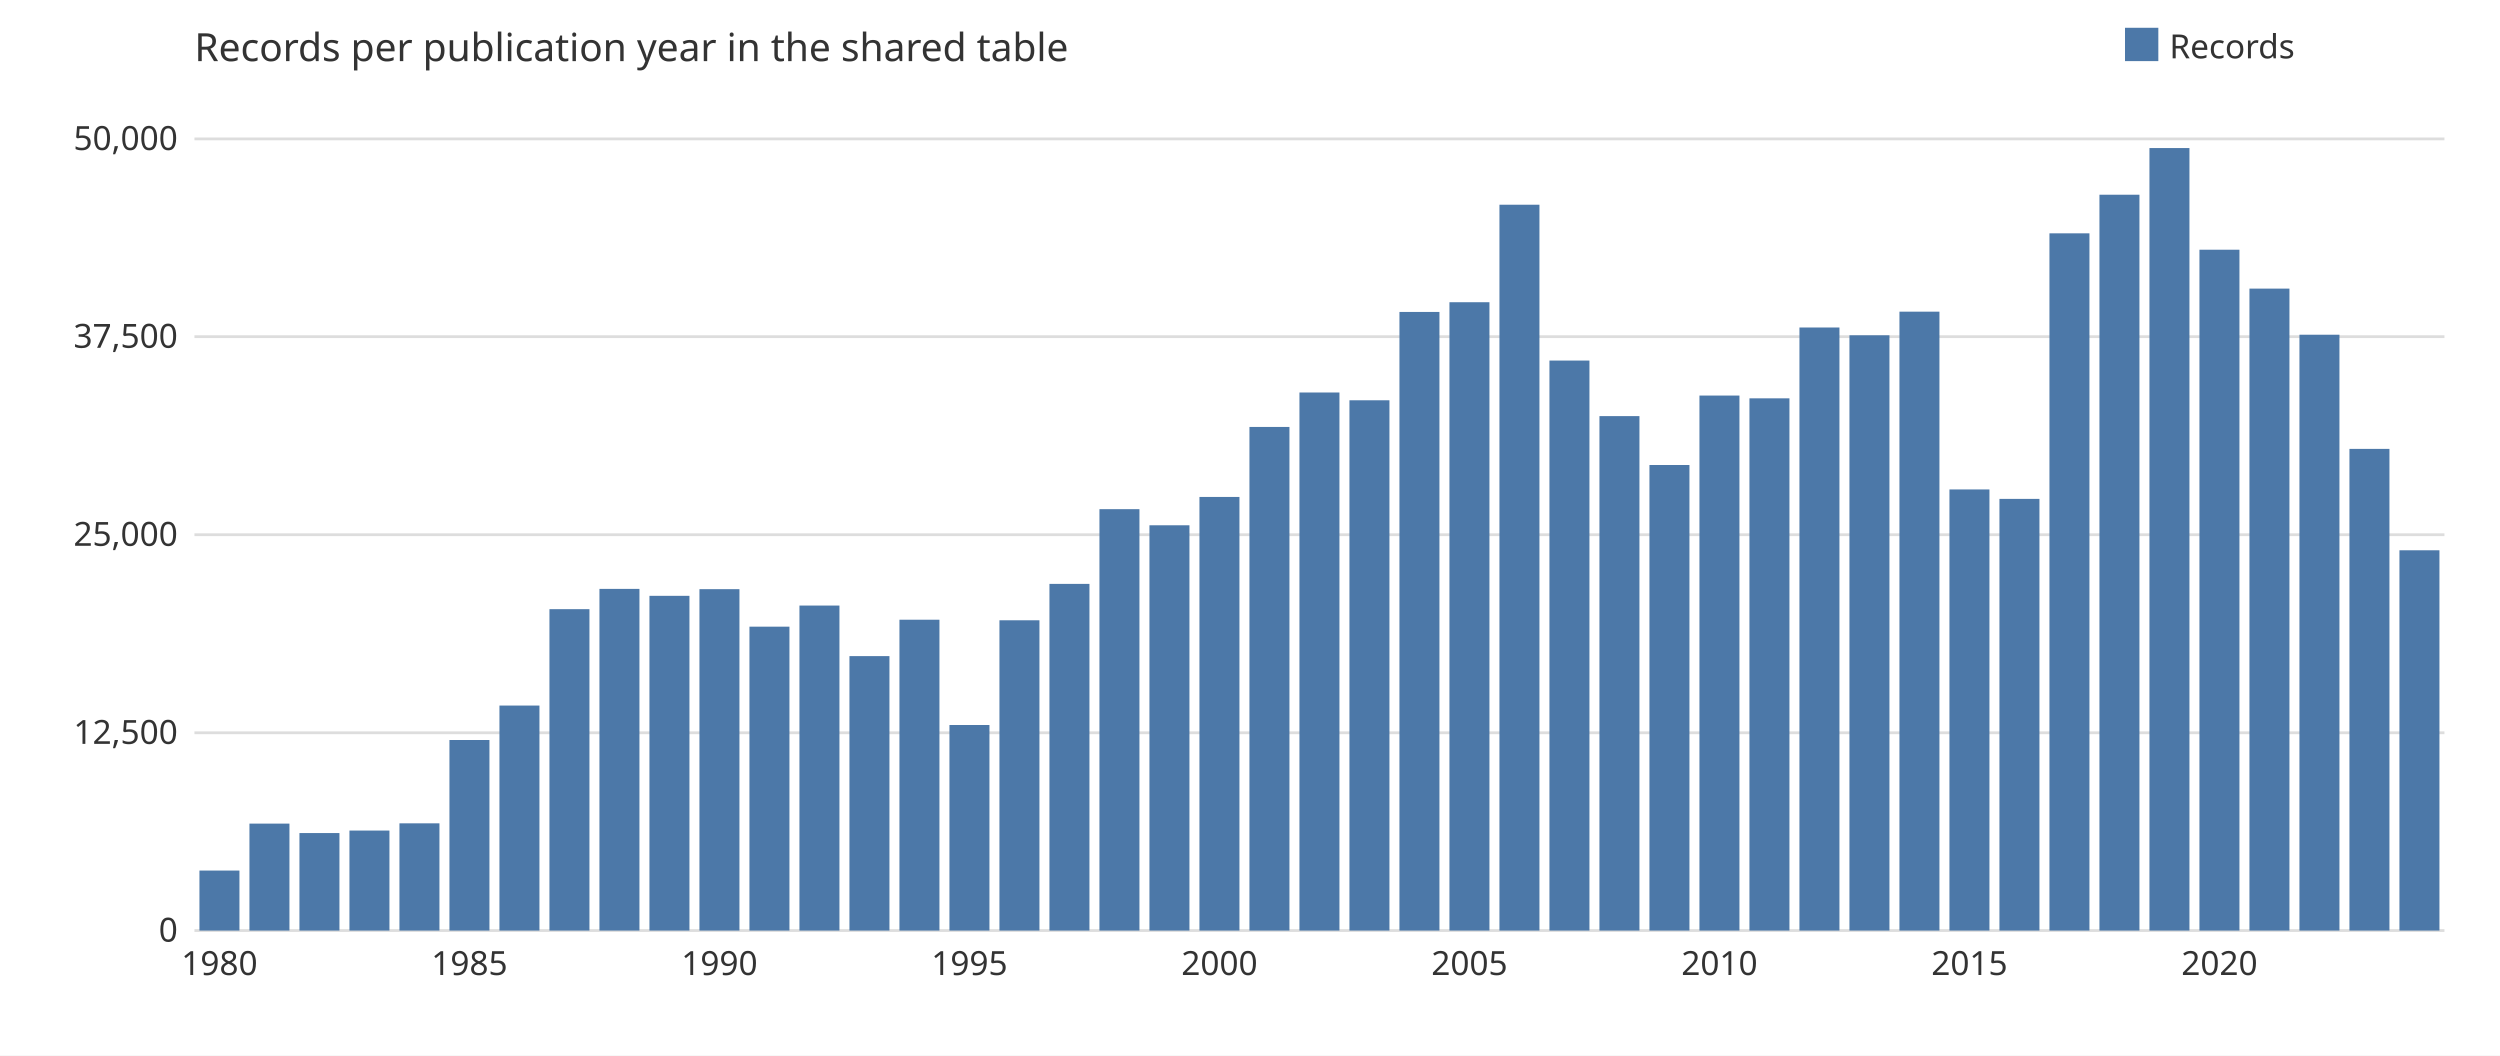
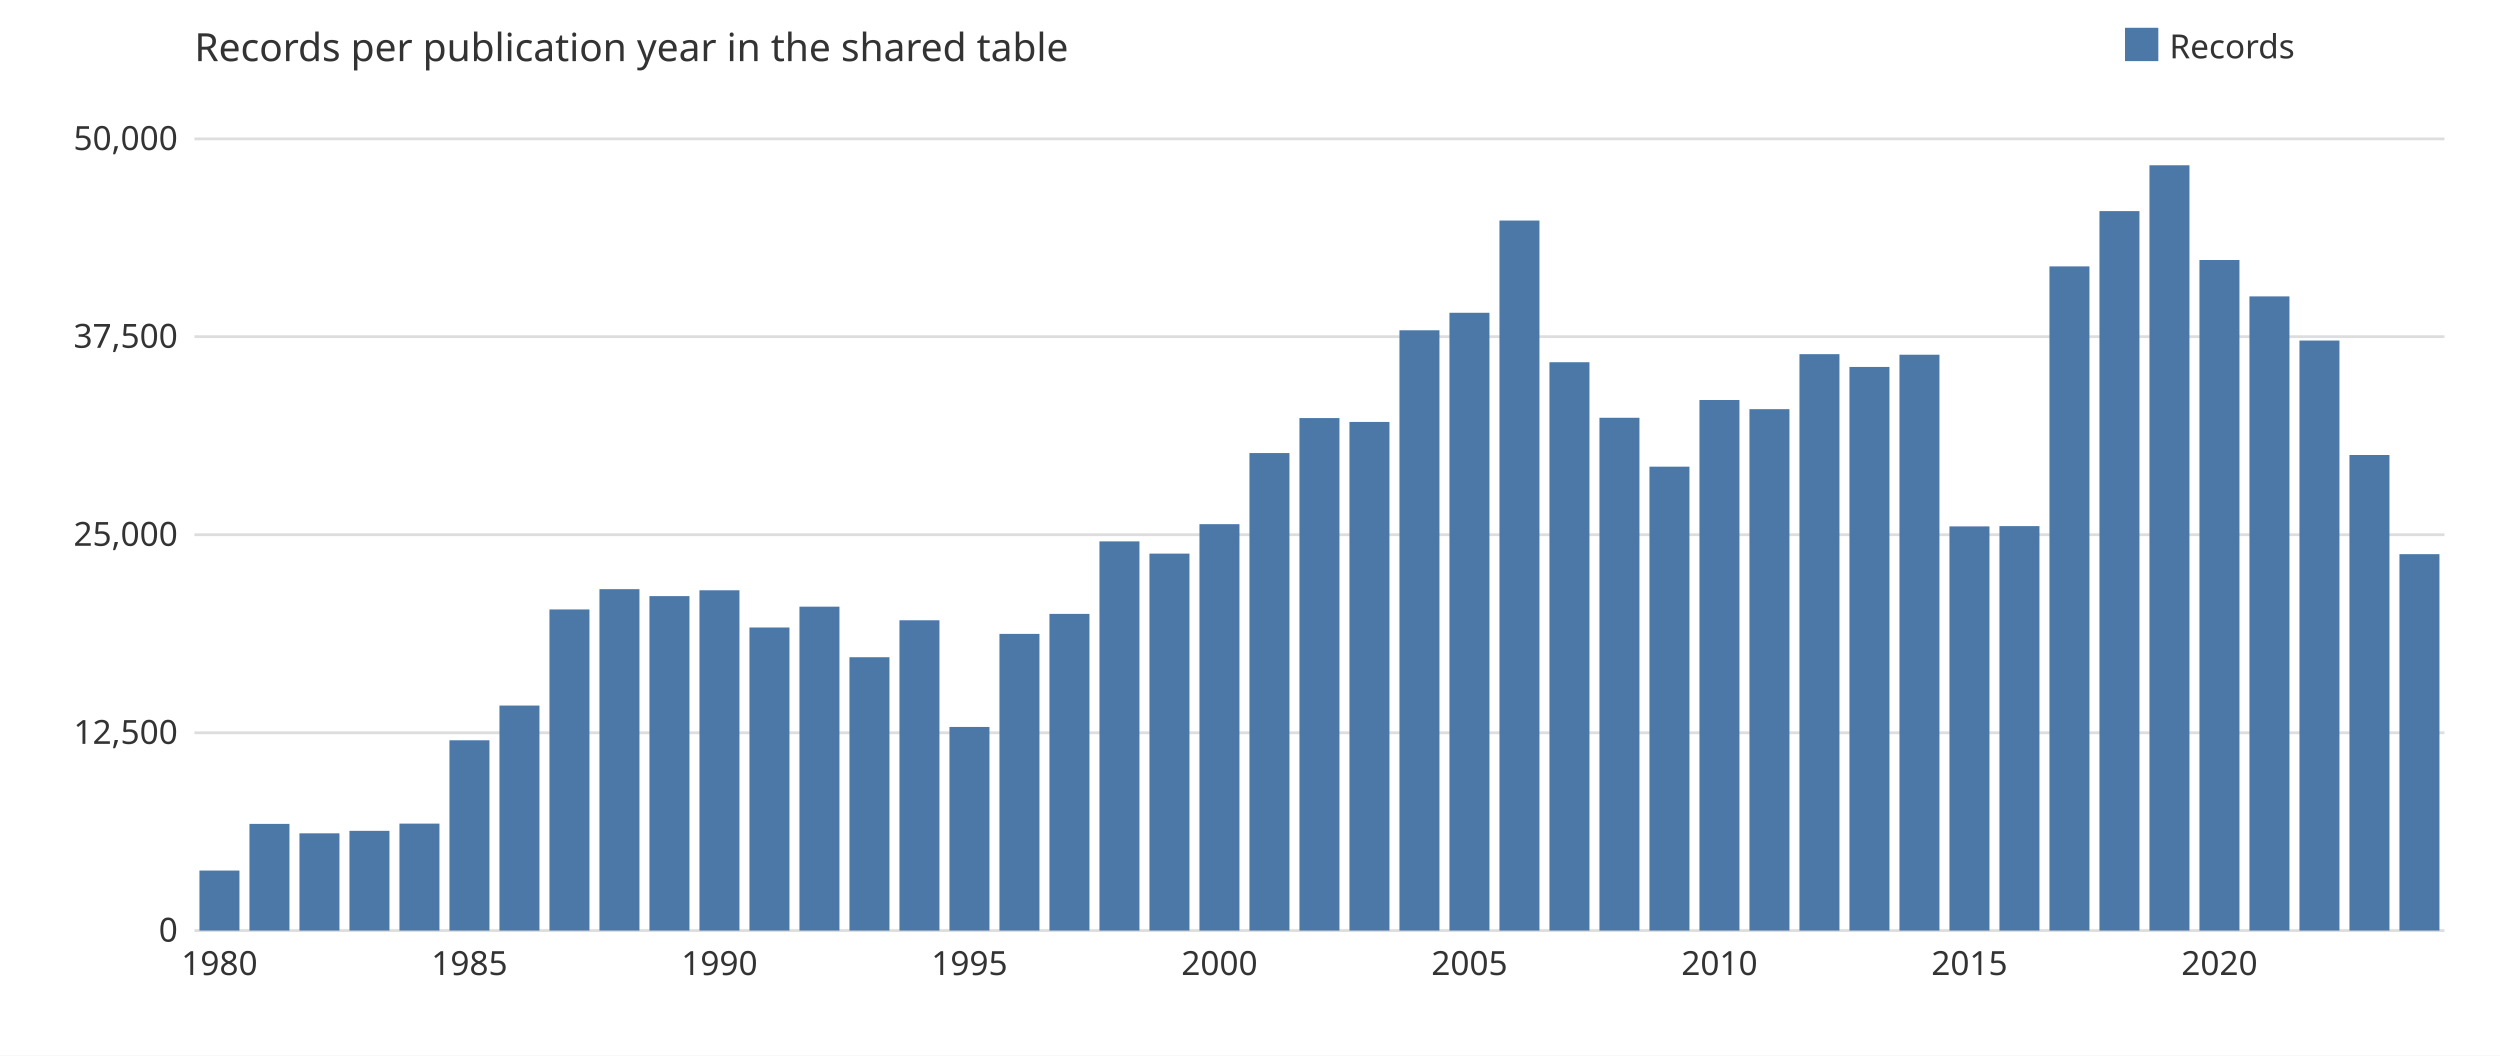
<svg xmlns="http://www.w3.org/2000/svg" viewBox="0 0 900 380" font-family="sans-serif" font-size="12" fill="#333333">
  <rect width="900" height="380" fill="#ffffff" />
  <text x="70" y="22" font-size="14">Records per publication year in the shared table</text>
  <line x1="70" x2="880" y1="335.0" y2="335.0" stroke="#dddddd" />
  <text x="64" y="339.0" text-anchor="end">0</text>
  <line x1="70" x2="880" y1="263.8" y2="263.8" stroke="#dddddd" />
  <text x="64" y="267.8" text-anchor="end">12,500</text>
  <line x1="70" x2="880" y1="192.5" y2="192.5" stroke="#dddddd" />
  <text x="64" y="196.5" text-anchor="end">25,000</text>
  <line x1="70" x2="880" y1="121.2" y2="121.2" stroke="#dddddd" />
  <text x="64" y="125.2" text-anchor="end">37,500</text>
  <line x1="70" x2="880" y1="50.0" y2="50.0" stroke="#dddddd" />
  <text x="64" y="54.0" text-anchor="end">50,000</text>
  <rect class="bar records" x="71.8" y="313.4" width="14.4" height="21.6" fill="#4c78a8" />
  <text x="79.0" y="351" text-anchor="middle">1980</text>
-   <rect class="bar records" x="89.8" y="296.5" width="14.4" height="38.5" fill="#4c78a8" />
-   <rect class="bar records" x="107.8" y="299.9" width="14.4" height="35.1" fill="#4c78a8" />
-   <rect class="bar records" x="125.8" y="299.0" width="14.4" height="36.0" fill="#4c78a8" />
-   <rect class="bar records" x="143.8" y="296.4" width="14.4" height="38.6" fill="#4c78a8" />
-   <rect class="bar records" x="161.8" y="266.4" width="14.4" height="68.6" fill="#4c78a8" />
+   <rect class="bar records" x="89.8" y="296.6" width="14.4" height="38.4" fill="#4c78a8" />
+   <rect class="bar records" x="107.8" y="300.0" width="14.4" height="35.0" fill="#4c78a8" />
+   <rect class="bar records" x="125.8" y="299.1" width="14.4" height="35.9" fill="#4c78a8" />
+   <rect class="bar records" x="143.8" y="296.5" width="14.4" height="38.5" fill="#4c78a8" />
+   <rect class="bar records" x="161.8" y="266.5" width="14.4" height="68.5" fill="#4c78a8" />
  <text x="169.0" y="351" text-anchor="middle">1985</text>
  <rect class="bar records" x="179.8" y="254.0" width="14.4" height="81.0" fill="#4c78a8" />
-   <rect class="bar records" x="197.8" y="219.3" width="14.4" height="115.7" fill="#4c78a8" />
-   <rect class="bar records" x="215.8" y="212.0" width="14.4" height="123.0" fill="#4c78a8" />
-   <rect class="bar records" x="233.8" y="214.5" width="14.4" height="120.5" fill="#4c78a8" />
-   <rect class="bar records" x="251.8" y="212.1" width="14.4" height="122.9" fill="#4c78a8" />
+   <rect class="bar records" x="197.8" y="219.4" width="14.4" height="115.6" fill="#4c78a8" />
+   <rect class="bar records" x="215.8" y="212.1" width="14.4" height="122.9" fill="#4c78a8" />
+   <rect class="bar records" x="233.8" y="214.6" width="14.4" height="120.4" fill="#4c78a8" />
+   <rect class="bar records" x="251.8" y="212.5" width="14.4" height="122.5" fill="#4c78a8" />
  <text x="259.0" y="351" text-anchor="middle">1990</text>
-   <rect class="bar records" x="269.8" y="225.6" width="14.4" height="109.4" fill="#4c78a8" />
-   <rect class="bar records" x="287.8" y="218.0" width="14.4" height="117.0" fill="#4c78a8" />
-   <rect class="bar records" x="305.8" y="236.2" width="14.4" height="98.8" fill="#4c78a8" />
-   <rect class="bar records" x="323.8" y="223.1" width="14.4" height="111.9" fill="#4c78a8" />
-   <rect class="bar records" x="341.8" y="261.0" width="14.4" height="74.0" fill="#4c78a8" />
+   <rect class="bar records" x="269.8" y="225.9" width="14.4" height="109.1" fill="#4c78a8" />
+   <rect class="bar records" x="287.8" y="218.4" width="14.4" height="116.6" fill="#4c78a8" />
+   <rect class="bar records" x="305.8" y="236.6" width="14.4" height="98.4" fill="#4c78a8" />
+   <rect class="bar records" x="323.8" y="223.3" width="14.4" height="111.7" fill="#4c78a8" />
+   <rect class="bar records" x="341.8" y="261.7" width="14.4" height="73.3" fill="#4c78a8" />
  <text x="349.0" y="351" text-anchor="middle">1995</text>
-   <rect class="bar records" x="359.8" y="223.3" width="14.4" height="111.7" fill="#4c78a8" />
-   <rect class="bar records" x="377.8" y="210.2" width="14.4" height="124.8" fill="#4c78a8" />
-   <rect class="bar records" x="395.8" y="183.3" width="14.4" height="151.7" fill="#4c78a8" />
-   <rect class="bar records" x="413.8" y="189.1" width="14.4" height="145.9" fill="#4c78a8" />
-   <rect class="bar records" x="431.8" y="178.9" width="14.4" height="156.1" fill="#4c78a8" />
+   <rect class="bar records" x="359.8" y="228.2" width="14.4" height="106.8" fill="#4c78a8" />
+   <rect class="bar records" x="377.8" y="221.0" width="14.4" height="114.0" fill="#4c78a8" />
+   <rect class="bar records" x="395.8" y="194.9" width="14.4" height="140.1" fill="#4c78a8" />
+   <rect class="bar records" x="413.8" y="199.3" width="14.4" height="135.7" fill="#4c78a8" />
+   <rect class="bar records" x="431.8" y="188.7" width="14.4" height="146.3" fill="#4c78a8" />
  <text x="439.0" y="351" text-anchor="middle">2000</text>
-   <rect class="bar records" x="449.8" y="153.7" width="14.4" height="181.3" fill="#4c78a8" />
-   <rect class="bar records" x="467.8" y="141.3" width="14.4" height="193.7" fill="#4c78a8" />
-   <rect class="bar records" x="485.8" y="144.1" width="14.4" height="190.9" fill="#4c78a8" />
-   <rect class="bar records" x="503.8" y="112.3" width="14.4" height="222.7" fill="#4c78a8" />
-   <rect class="bar records" x="521.8" y="108.8" width="14.4" height="226.2" fill="#4c78a8" />
+   <rect class="bar records" x="449.8" y="163.1" width="14.4" height="171.9" fill="#4c78a8" />
+   <rect class="bar records" x="467.8" y="150.5" width="14.4" height="184.5" fill="#4c78a8" />
+   <rect class="bar records" x="485.8" y="151.9" width="14.4" height="183.1" fill="#4c78a8" />
+   <rect class="bar records" x="503.8" y="118.9" width="14.4" height="216.1" fill="#4c78a8" />
+   <rect class="bar records" x="521.8" y="112.6" width="14.4" height="222.4" fill="#4c78a8" />
  <text x="529.0" y="351" text-anchor="middle">2005</text>
-   <rect class="bar records" x="539.8" y="73.7" width="14.4" height="261.3" fill="#4c78a8" />
-   <rect class="bar records" x="557.8" y="129.8" width="14.4" height="205.2" fill="#4c78a8" />
-   <rect class="bar records" x="575.8" y="149.8" width="14.4" height="185.2" fill="#4c78a8" />
-   <rect class="bar records" x="593.8" y="167.4" width="14.4" height="167.6" fill="#4c78a8" />
-   <rect class="bar records" x="611.8" y="142.4" width="14.4" height="192.6" fill="#4c78a8" />
+   <rect class="bar records" x="539.8" y="79.4" width="14.4" height="255.6" fill="#4c78a8" />
+   <rect class="bar records" x="557.8" y="130.4" width="14.4" height="204.6" fill="#4c78a8" />
+   <rect class="bar records" x="575.8" y="150.4" width="14.4" height="184.6" fill="#4c78a8" />
+   <rect class="bar records" x="593.8" y="168.0" width="14.4" height="167.0" fill="#4c78a8" />
+   <rect class="bar records" x="611.8" y="144.0" width="14.4" height="191.0" fill="#4c78a8" />
  <text x="619.0" y="351" text-anchor="middle">2010</text>
-   <rect class="bar records" x="629.8" y="143.4" width="14.4" height="191.6" fill="#4c78a8" />
-   <rect class="bar records" x="647.8" y="117.9" width="14.4" height="217.1" fill="#4c78a8" />
-   <rect class="bar records" x="665.8" y="120.7" width="14.4" height="214.3" fill="#4c78a8" />
-   <rect class="bar records" x="683.8" y="112.2" width="14.4" height="222.8" fill="#4c78a8" />
-   <rect class="bar records" x="701.8" y="176.2" width="14.4" height="158.8" fill="#4c78a8" />
+   <rect class="bar records" x="629.8" y="147.3" width="14.4" height="187.7" fill="#4c78a8" />
+   <rect class="bar records" x="647.8" y="127.5" width="14.4" height="207.5" fill="#4c78a8" />
+   <rect class="bar records" x="665.8" y="132.1" width="14.4" height="202.9" fill="#4c78a8" />
+   <rect class="bar records" x="683.8" y="127.7" width="14.4" height="207.3" fill="#4c78a8" />
+   <rect class="bar records" x="701.8" y="189.5" width="14.4" height="145.5" fill="#4c78a8" />
  <text x="709.0" y="351" text-anchor="middle">2015</text>
-   <rect class="bar records" x="719.8" y="179.6" width="14.4" height="155.4" fill="#4c78a8" />
-   <rect class="bar records" x="737.8" y="84.0" width="14.4" height="251.0" fill="#4c78a8" />
-   <rect class="bar records" x="755.8" y="70.1" width="14.4" height="264.9" fill="#4c78a8" />
-   <rect class="bar records" x="773.8" y="53.3" width="14.4" height="281.7" fill="#4c78a8" />
-   <rect class="bar records" x="791.8" y="89.9" width="14.4" height="245.1" fill="#4c78a8" />
+   <rect class="bar records" x="719.8" y="189.4" width="14.4" height="145.6" fill="#4c78a8" />
+   <rect class="bar records" x="737.8" y="95.9" width="14.4" height="239.1" fill="#4c78a8" />
+   <rect class="bar records" x="755.8" y="76.0" width="14.4" height="259.0" fill="#4c78a8" />
+   <rect class="bar records" x="773.8" y="59.5" width="14.4" height="275.5" fill="#4c78a8" />
+   <rect class="bar records" x="791.8" y="93.6" width="14.4" height="241.4" fill="#4c78a8" />
  <text x="799.0" y="351" text-anchor="middle">2020</text>
-   <rect class="bar records" x="809.8" y="103.9" width="14.4" height="231.1" fill="#4c78a8" />
-   <rect class="bar records" x="827.8" y="120.5" width="14.4" height="214.5" fill="#4c78a8" />
-   <rect class="bar records" x="845.8" y="161.6" width="14.4" height="173.4" fill="#4c78a8" />
-   <rect class="bar records" x="863.8" y="198.1" width="14.4" height="136.9" fill="#4c78a8" />
+   <rect class="bar records" x="809.8" y="106.7" width="14.4" height="228.3" fill="#4c78a8" />
+   <rect class="bar records" x="827.8" y="122.6" width="14.4" height="212.4" fill="#4c78a8" />
+   <rect class="bar records" x="845.8" y="163.8" width="14.4" height="171.2" fill="#4c78a8" />
+   <rect class="bar records" x="863.8" y="199.5" width="14.4" height="135.5" fill="#4c78a8" />
  <rect x="765" y="10" width="12" height="12" fill="#4c78a8" />
  <text x="781" y="21">Records</text>
</svg>
